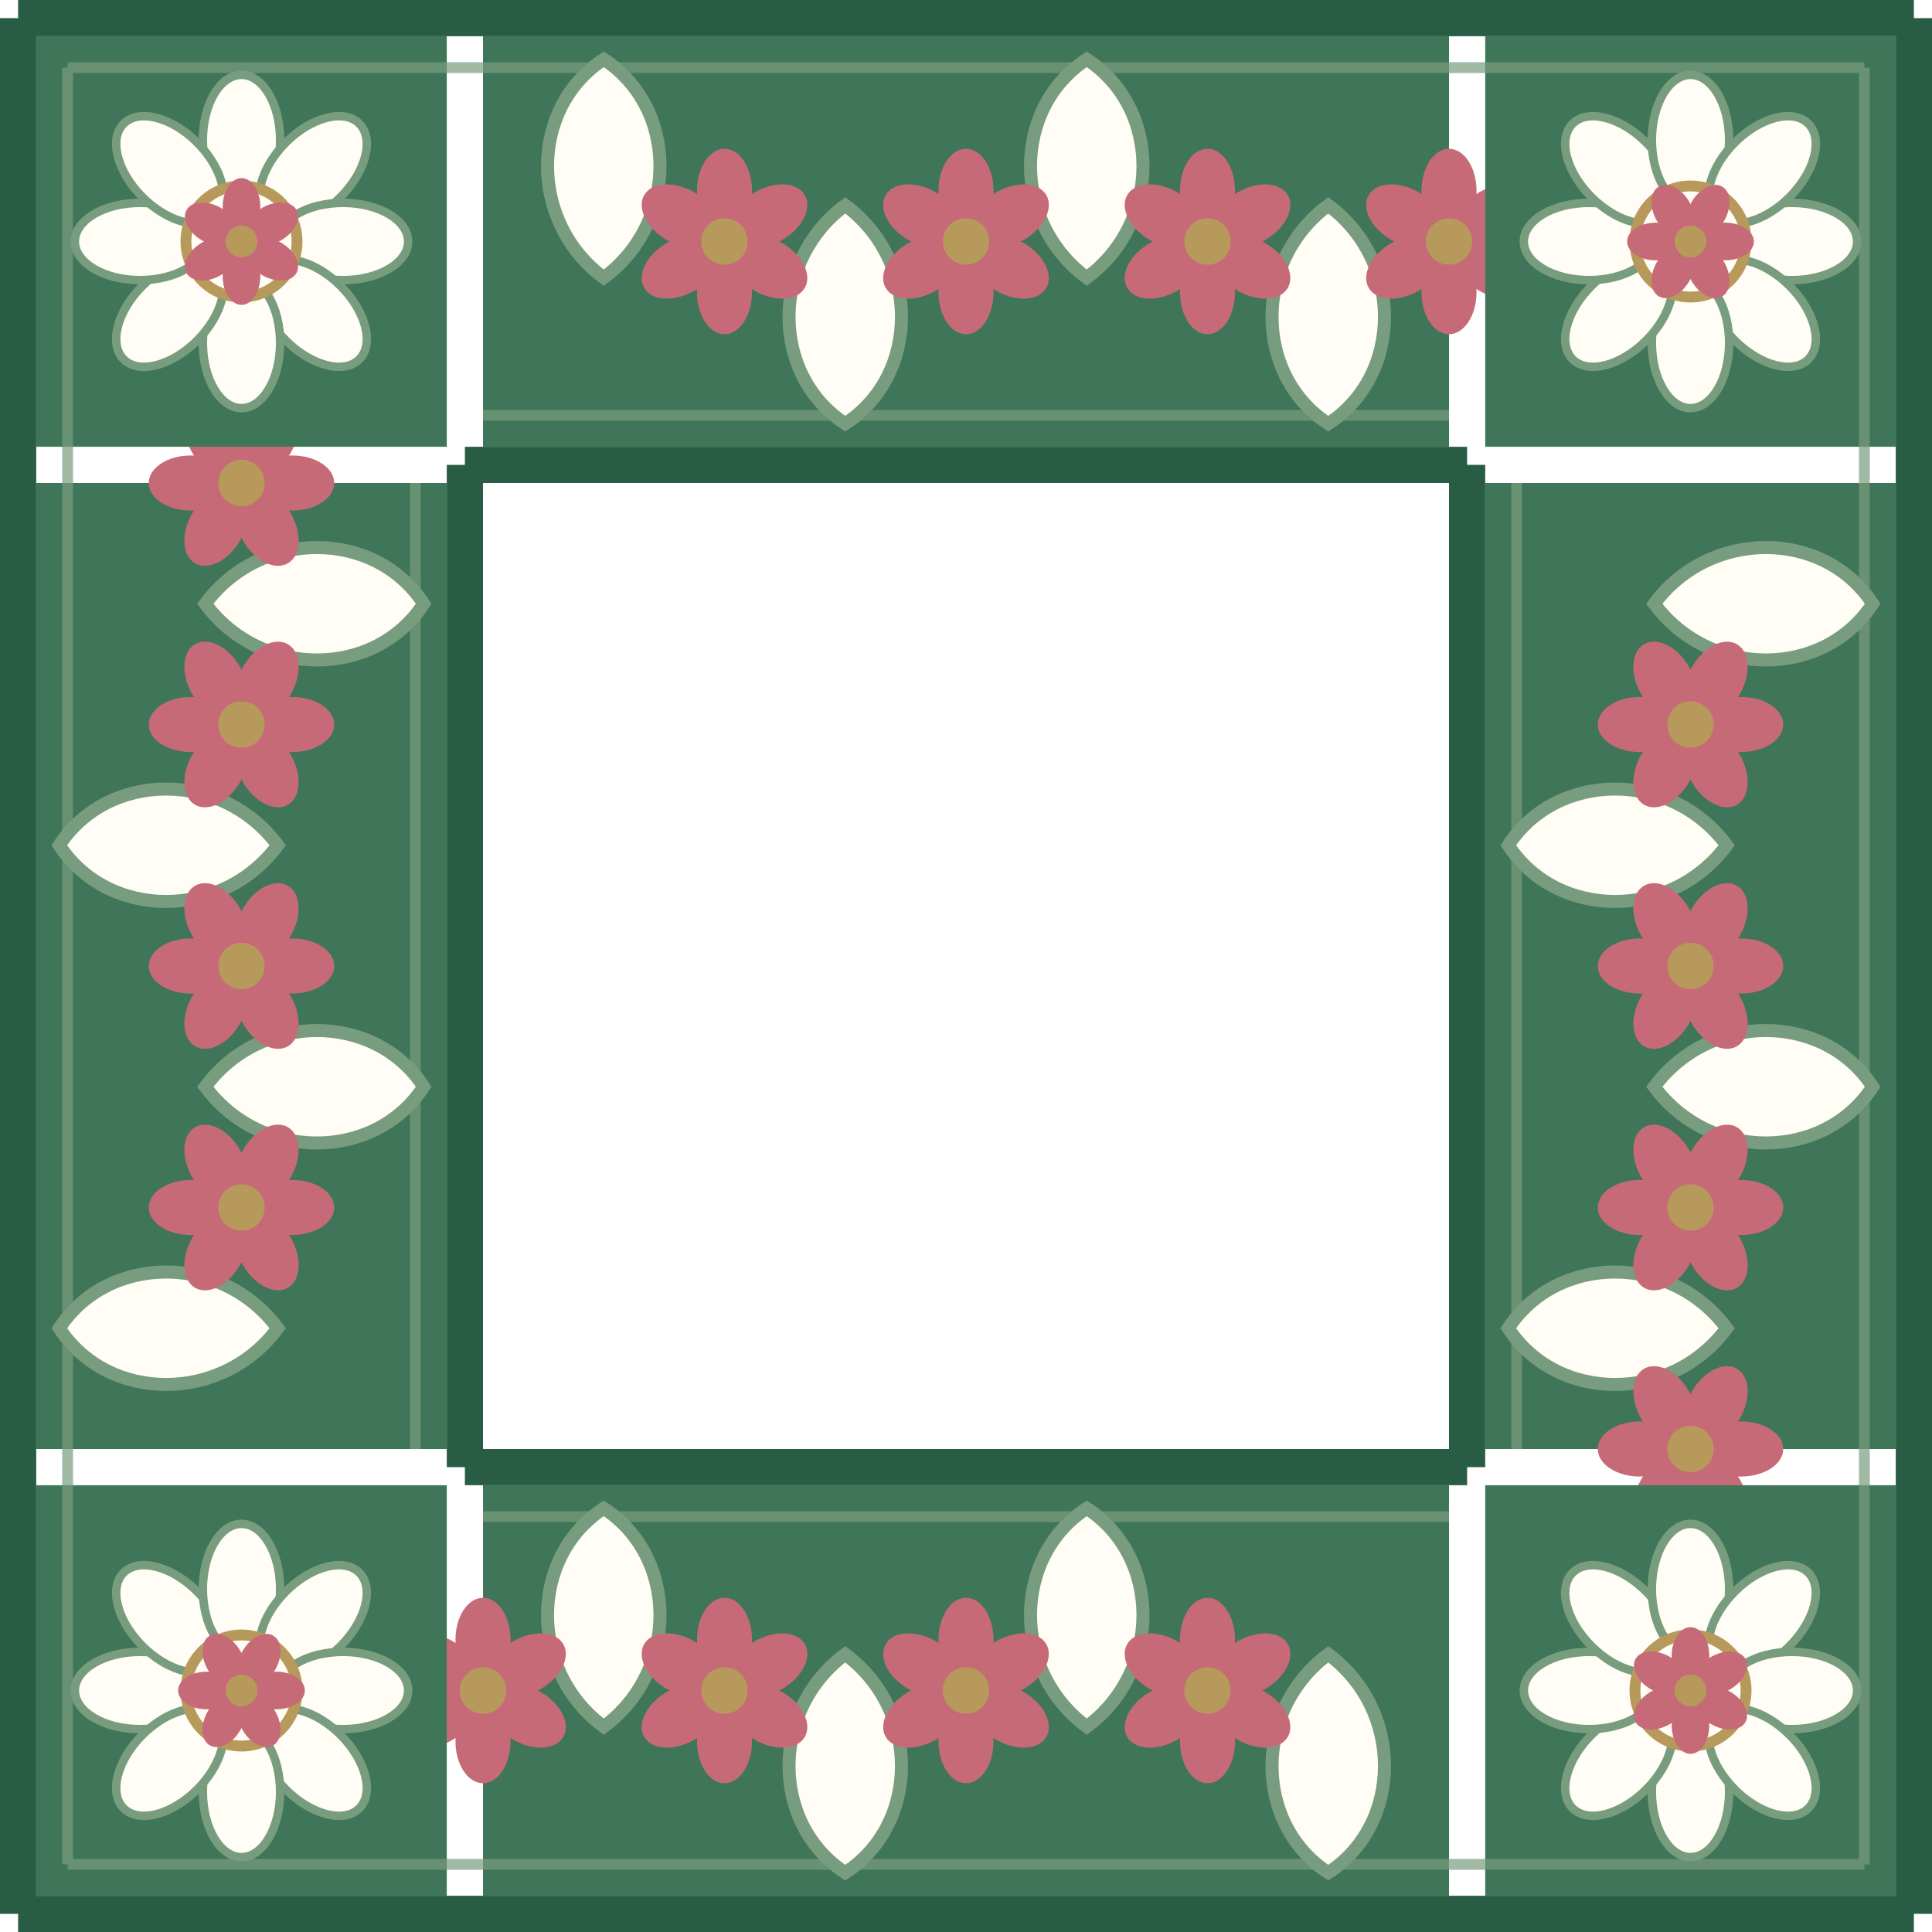
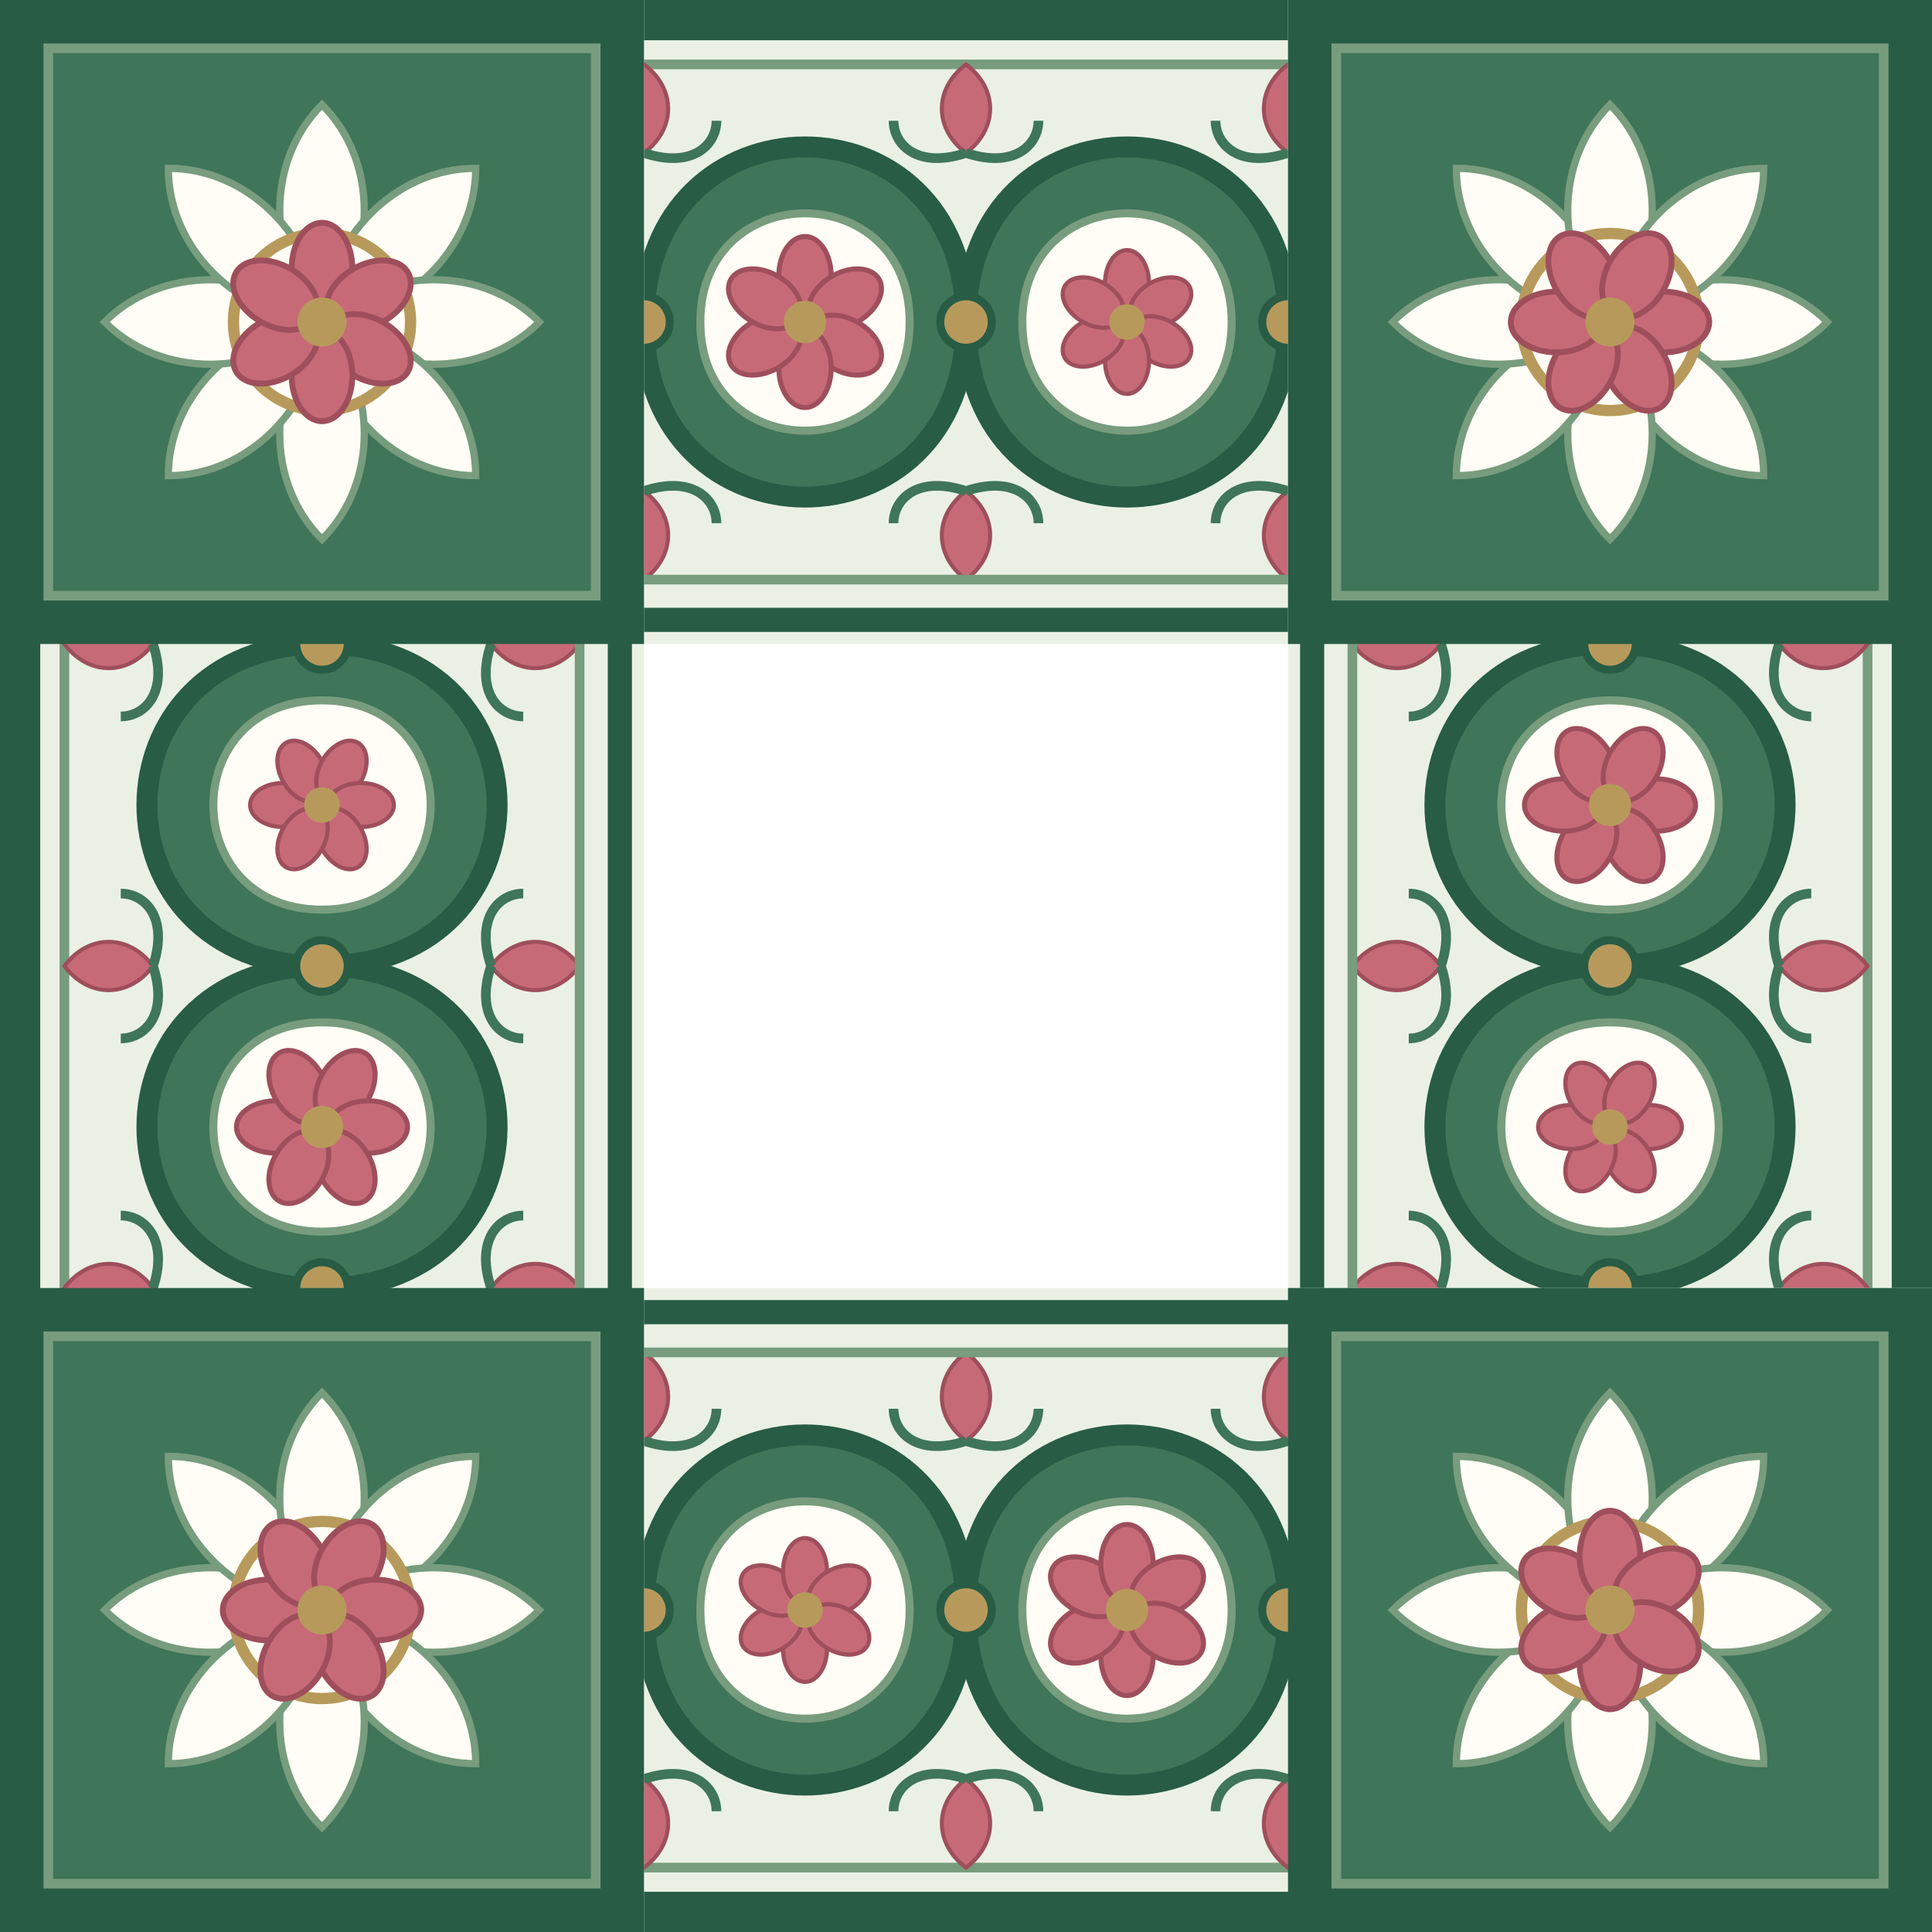
- <svg xmlns="http://www.w3.org/2000/svg" width="160" height="160" viewBox="0 0 160 160">
+ <svg xmlns="http://www.w3.org/2000/svg" width="240" height="240" viewBox="0 0 240 240">
  <defs>
    <g id="fl">
-       <g fill="#C76A78">
-         <ellipse cy="-3.5" rx="1.9" ry="2.9" />
-         <ellipse cy="-3.5" rx="1.9" ry="2.9" transform="rotate(60)" />
-         <ellipse cy="-3.5" rx="1.9" ry="2.9" transform="rotate(120)" />
-         <ellipse cy="-3.5" rx="1.9" ry="2.9" transform="rotate(180)" />
-         <ellipse cy="-3.5" rx="1.9" ry="2.9" transform="rotate(240)" />
-         <ellipse cy="-3.5" rx="1.9" ry="2.9" transform="rotate(300)" />
+       <g fill="#C76A78" stroke="#9E4F5B" stroke-width=".5">
+         <ellipse cy="-4.6" rx="2.6" ry="3.9" transform="rotate(0)" />
+         <ellipse cy="-4.6" rx="2.6" ry="3.9" transform="rotate(60)" />
+         <ellipse cy="-4.6" rx="2.6" ry="3.9" transform="rotate(120)" />
+         <ellipse cy="-4.6" rx="2.6" ry="3.9" transform="rotate(180)" />
+         <ellipse cy="-4.6" rx="2.6" ry="3.9" transform="rotate(240)" />
+         <ellipse cy="-4.6" rx="2.6" ry="3.9" transform="rotate(300)" />
      </g>
-       <circle r="1.6" fill="#B79A5B" />
+       <circle r="2.1" fill="#B79A5B" />
    </g>
-     <g id="lb">
-       <path d="M0 0C-4.6 -3.4 -4.6 -10.4 0 -13.4C4.6 -10.4 4.6 -3.4 0 0Z" fill="#FFFDF5" stroke="#789C7E" stroke-width=".8" />
+     <g id="bud">
+       <path d="M0 4C-4 1 -4 -4 0 -7C4 -4 4 1 0 4Z" fill="#C76A78" stroke="#9E4F5B" stroke-width=".5" />
+       <path d="M0 4C-6 6 -9 3 -9 0M0 4C6 6 9 3 9 0" fill="none" stroke="#3F7558" stroke-width="1.2" />
    </g>
    <g id="side">
-       <rect x="40" y="3" width="80" height="34" fill="#3F7558" />
-       <path d="M40 1.5H120M40 38.5H120" stroke="#285C45" stroke-width="3" />
-       <path d="M40 5.6H120M40 34.4H120" stroke="#789C7E" stroke-width=".9" opacity=".7" />
-       <use href="#lb" transform="translate(50 23) scale(1.35)" />
-       <use href="#lb" transform="translate(70 17) rotate(180) scale(1.35)" />
-       <use href="#lb" transform="translate(90 23) scale(1.35)" />
-       <use href="#lb" transform="translate(110 17) rotate(180) scale(1.35)" />
-       <use href="#fl" transform="translate(60 20) scale(1.2)" />
-       <use href="#fl" transform="translate(80 20) scale(1.2)" />
-       <use href="#fl" transform="translate(100 20) scale(1.2)" />
-       <use href="#fl" transform="translate(120 20) scale(1.2)" />
+       <rect x="0" y="0" width="240" height="80" fill="#EAF1E4" />
+       <rect x="0" y="0" width="240" height="5" fill="#285C45" />
+       <path d="M0 8H240" stroke="#789C7E" stroke-width="1.2" />
+       <path d="M0 40C0 11 40 11 40 40C40 69 0 69 0 40Z" fill="#3F7558" stroke="#285C45" stroke-width="2.6" />
+       <path d="M7 40C7 22 33 22 33 40C33 58 7 58 7 40Z" fill="#FFFDF5" stroke="#789C7E" stroke-width="1" />
+       <use href="#fl" transform="translate(20 40) scale(1.25)" />
+       <path d="M40 40C40 11 80 11 80 40C80 69 40 69 40 40Z" fill="#3F7558" stroke="#285C45" stroke-width="2.6" />
+       <path d="M47 40C47 22 73 22 73 40C73 58 47 58 47 40Z" fill="#FFFDF5" stroke="#789C7E" stroke-width="1" />
+       <use href="#fl" transform="translate(60 40) scale(1.05)" />
+       <path d="M80 40C80 11 120 11 120 40C120 69 80 69 80 40Z" fill="#3F7558" stroke="#285C45" stroke-width="2.6" />
+       <path d="M87 40C87 22 113 22 113 40C113 58 87 58 87 40Z" fill="#FFFDF5" stroke="#789C7E" stroke-width="1" />
+       <use href="#fl" transform="translate(100 40) scale(1.25)" />
+       <path d="M120 40C120 11 160 11 160 40C160 69 120 69 120 40Z" fill="#3F7558" stroke="#285C45" stroke-width="2.6" />
+       <path d="M127 40C127 22 153 22 153 40C153 58 127 58 127 40Z" fill="#FFFDF5" stroke="#789C7E" stroke-width="1" />
+       <use href="#fl" transform="translate(140 40) scale(1.05)" />
+       <path d="M160 40C160 11 200 11 200 40C200 69 160 69 160 40Z" fill="#3F7558" stroke="#285C45" stroke-width="2.6" />
+       <path d="M167 40C167 22 193 22 193 40C193 58 167 58 167 40Z" fill="#FFFDF5" stroke="#789C7E" stroke-width="1" />
+       <use href="#fl" transform="translate(180 40) scale(1.25)" />
+       <path d="M200 40C200 11 240 11 240 40C240 69 200 69 200 40Z" fill="#3F7558" stroke="#285C45" stroke-width="2.6" />
+       <path d="M207 40C207 22 233 22 233 40C233 58 207 58 207 40Z" fill="#FFFDF5" stroke="#789C7E" stroke-width="1" />
+       <use href="#fl" transform="translate(220 40) scale(1.05)" />
+       <use href="#bud" transform="translate(0 15)" />
+       <use href="#bud" transform="translate(0 65) rotate(180)" />
+       <circle cx="0" cy="40" r="3.2" fill="#B79A5B" stroke="#285C45" stroke-width="1" />
+       <use href="#bud" transform="translate(40 15)" />
+       <use href="#bud" transform="translate(40 65) rotate(180)" />
+       <circle cx="40" cy="40" r="3.2" fill="#B79A5B" stroke="#285C45" stroke-width="1" />
+       <use href="#bud" transform="translate(80 15)" />
+       <use href="#bud" transform="translate(80 65) rotate(180)" />
+       <circle cx="80" cy="40" r="3.2" fill="#B79A5B" stroke="#285C45" stroke-width="1" />
+       <use href="#bud" transform="translate(120 15)" />
+       <use href="#bud" transform="translate(120 65) rotate(180)" />
+       <circle cx="120" cy="40" r="3.2" fill="#B79A5B" stroke="#285C45" stroke-width="1" />
+       <use href="#bud" transform="translate(160 15)" />
+       <use href="#bud" transform="translate(160 65) rotate(180)" />
+       <circle cx="160" cy="40" r="3.2" fill="#B79A5B" stroke="#285C45" stroke-width="1" />
+       <use href="#bud" transform="translate(200 15)" />
+       <use href="#bud" transform="translate(200 65) rotate(180)" />
+       <circle cx="200" cy="40" r="3.2" fill="#B79A5B" stroke="#285C45" stroke-width="1" />
+       <use href="#bud" transform="translate(240 15)" />
+       <use href="#bud" transform="translate(240 65) rotate(180)" />
+       <circle cx="240" cy="40" r="3.2" fill="#B79A5B" stroke="#285C45" stroke-width="1" />
+       <path d="M0 72H240" stroke="#789C7E" stroke-width="1.2" />
+       <path d="M0 77H240" stroke="#285C45" stroke-width="3" />
    </g>
    <g id="corner">
-       <rect x="3" y="3" width="34" height="34" fill="#3F7558" />
-       <path d="M1.5 1.5H40M1.5 1.5V40" stroke="#285C45" stroke-width="3" />
-       <path d="M38.5 38.5H40M38.5 38.5V40" stroke="#285C45" stroke-width="3" />
-       <path d="M5.6 5.6H40M5.6 5.6V40" stroke="#789C7E" stroke-width=".9" opacity=".7" />
-       <g transform="translate(20 20)">
-         <g fill="#FFFDF5" stroke="#789C7E" stroke-width=".7">
-           <ellipse cy="-8.4" rx="3.2" ry="5.4" />
-           <ellipse cy="-8.4" rx="3.2" ry="5.4" transform="rotate(45)" />
-           <ellipse cy="-8.4" rx="3.2" ry="5.4" transform="rotate(90)" />
-           <ellipse cy="-8.4" rx="3.2" ry="5.4" transform="rotate(135)" />
-           <ellipse cy="-8.4" rx="3.2" ry="5.4" transform="rotate(180)" />
-           <ellipse cy="-8.4" rx="3.2" ry="5.4" transform="rotate(225)" />
-           <ellipse cy="-8.4" rx="3.2" ry="5.4" transform="rotate(270)" />
-           <ellipse cy="-8.4" rx="3.2" ry="5.4" transform="rotate(315)" />
+       <rect x="0" y="0" width="80" height="80" fill="#285C45" />
+       <rect x="6" y="6" width="68" height="68" fill="#3F7558" stroke="#789C7E" stroke-width="1.2" />
+       <g transform="translate(40 40)">
+         <g fill="#FFFDF5" stroke="#789C7E" stroke-width=".9">
+           <path d="M0 0C-7 -8 -7 -20 0 -27C7 -20 7 -8 0 0Z" transform="rotate(0)" />
+           <path d="M0 0C-7 -8 -7 -20 0 -27C7 -20 7 -8 0 0Z" transform="rotate(45)" />
+           <path d="M0 0C-7 -8 -7 -20 0 -27C7 -20 7 -8 0 0Z" transform="rotate(90)" />
+           <path d="M0 0C-7 -8 -7 -20 0 -27C7 -20 7 -8 0 0Z" transform="rotate(135)" />
+           <path d="M0 0C-7 -8 -7 -20 0 -27C7 -20 7 -8 0 0Z" transform="rotate(180)" />
+           <path d="M0 0C-7 -8 -7 -20 0 -27C7 -20 7 -8 0 0Z" transform="rotate(225)" />
+           <path d="M0 0C-7 -8 -7 -20 0 -27C7 -20 7 -8 0 0Z" transform="rotate(270)" />
+           <path d="M0 0C-7 -8 -7 -20 0 -27C7 -20 7 -8 0 0Z" transform="rotate(315)" />
        </g>
-         <circle r="4.6" fill="#FFFDF5" stroke="#B79A5B" stroke-width=".9" />
-         <use href="#fl" transform="scale(.82)" />
+         <circle r="11" fill="#FFFDF5" stroke="#B79A5B" stroke-width="1.4" />
+         <use href="#fl" transform="scale(1.45)" />
      </g>
    </g>
  </defs>
  <use href="#side" />
-   <use href="#side" transform="rotate(90 80 80)" />
-   <use href="#side" transform="rotate(180 80 80)" />
-   <use href="#side" transform="rotate(270 80 80)" />
+   <use href="#side" transform="rotate(90 120 120)" />
+   <use href="#side" transform="rotate(180 120 120)" />
+   <use href="#side" transform="rotate(270 120 120)" />
  <use href="#corner" />
-   <use href="#corner" transform="rotate(90 80 80)" />
-   <use href="#corner" transform="rotate(180 80 80)" />
-   <use href="#corner" transform="rotate(270 80 80)" />
+   <use href="#corner" transform="rotate(90 120 120)" />
+   <use href="#corner" transform="rotate(180 120 120)" />
+   <use href="#corner" transform="rotate(270 120 120)" />
</svg>
